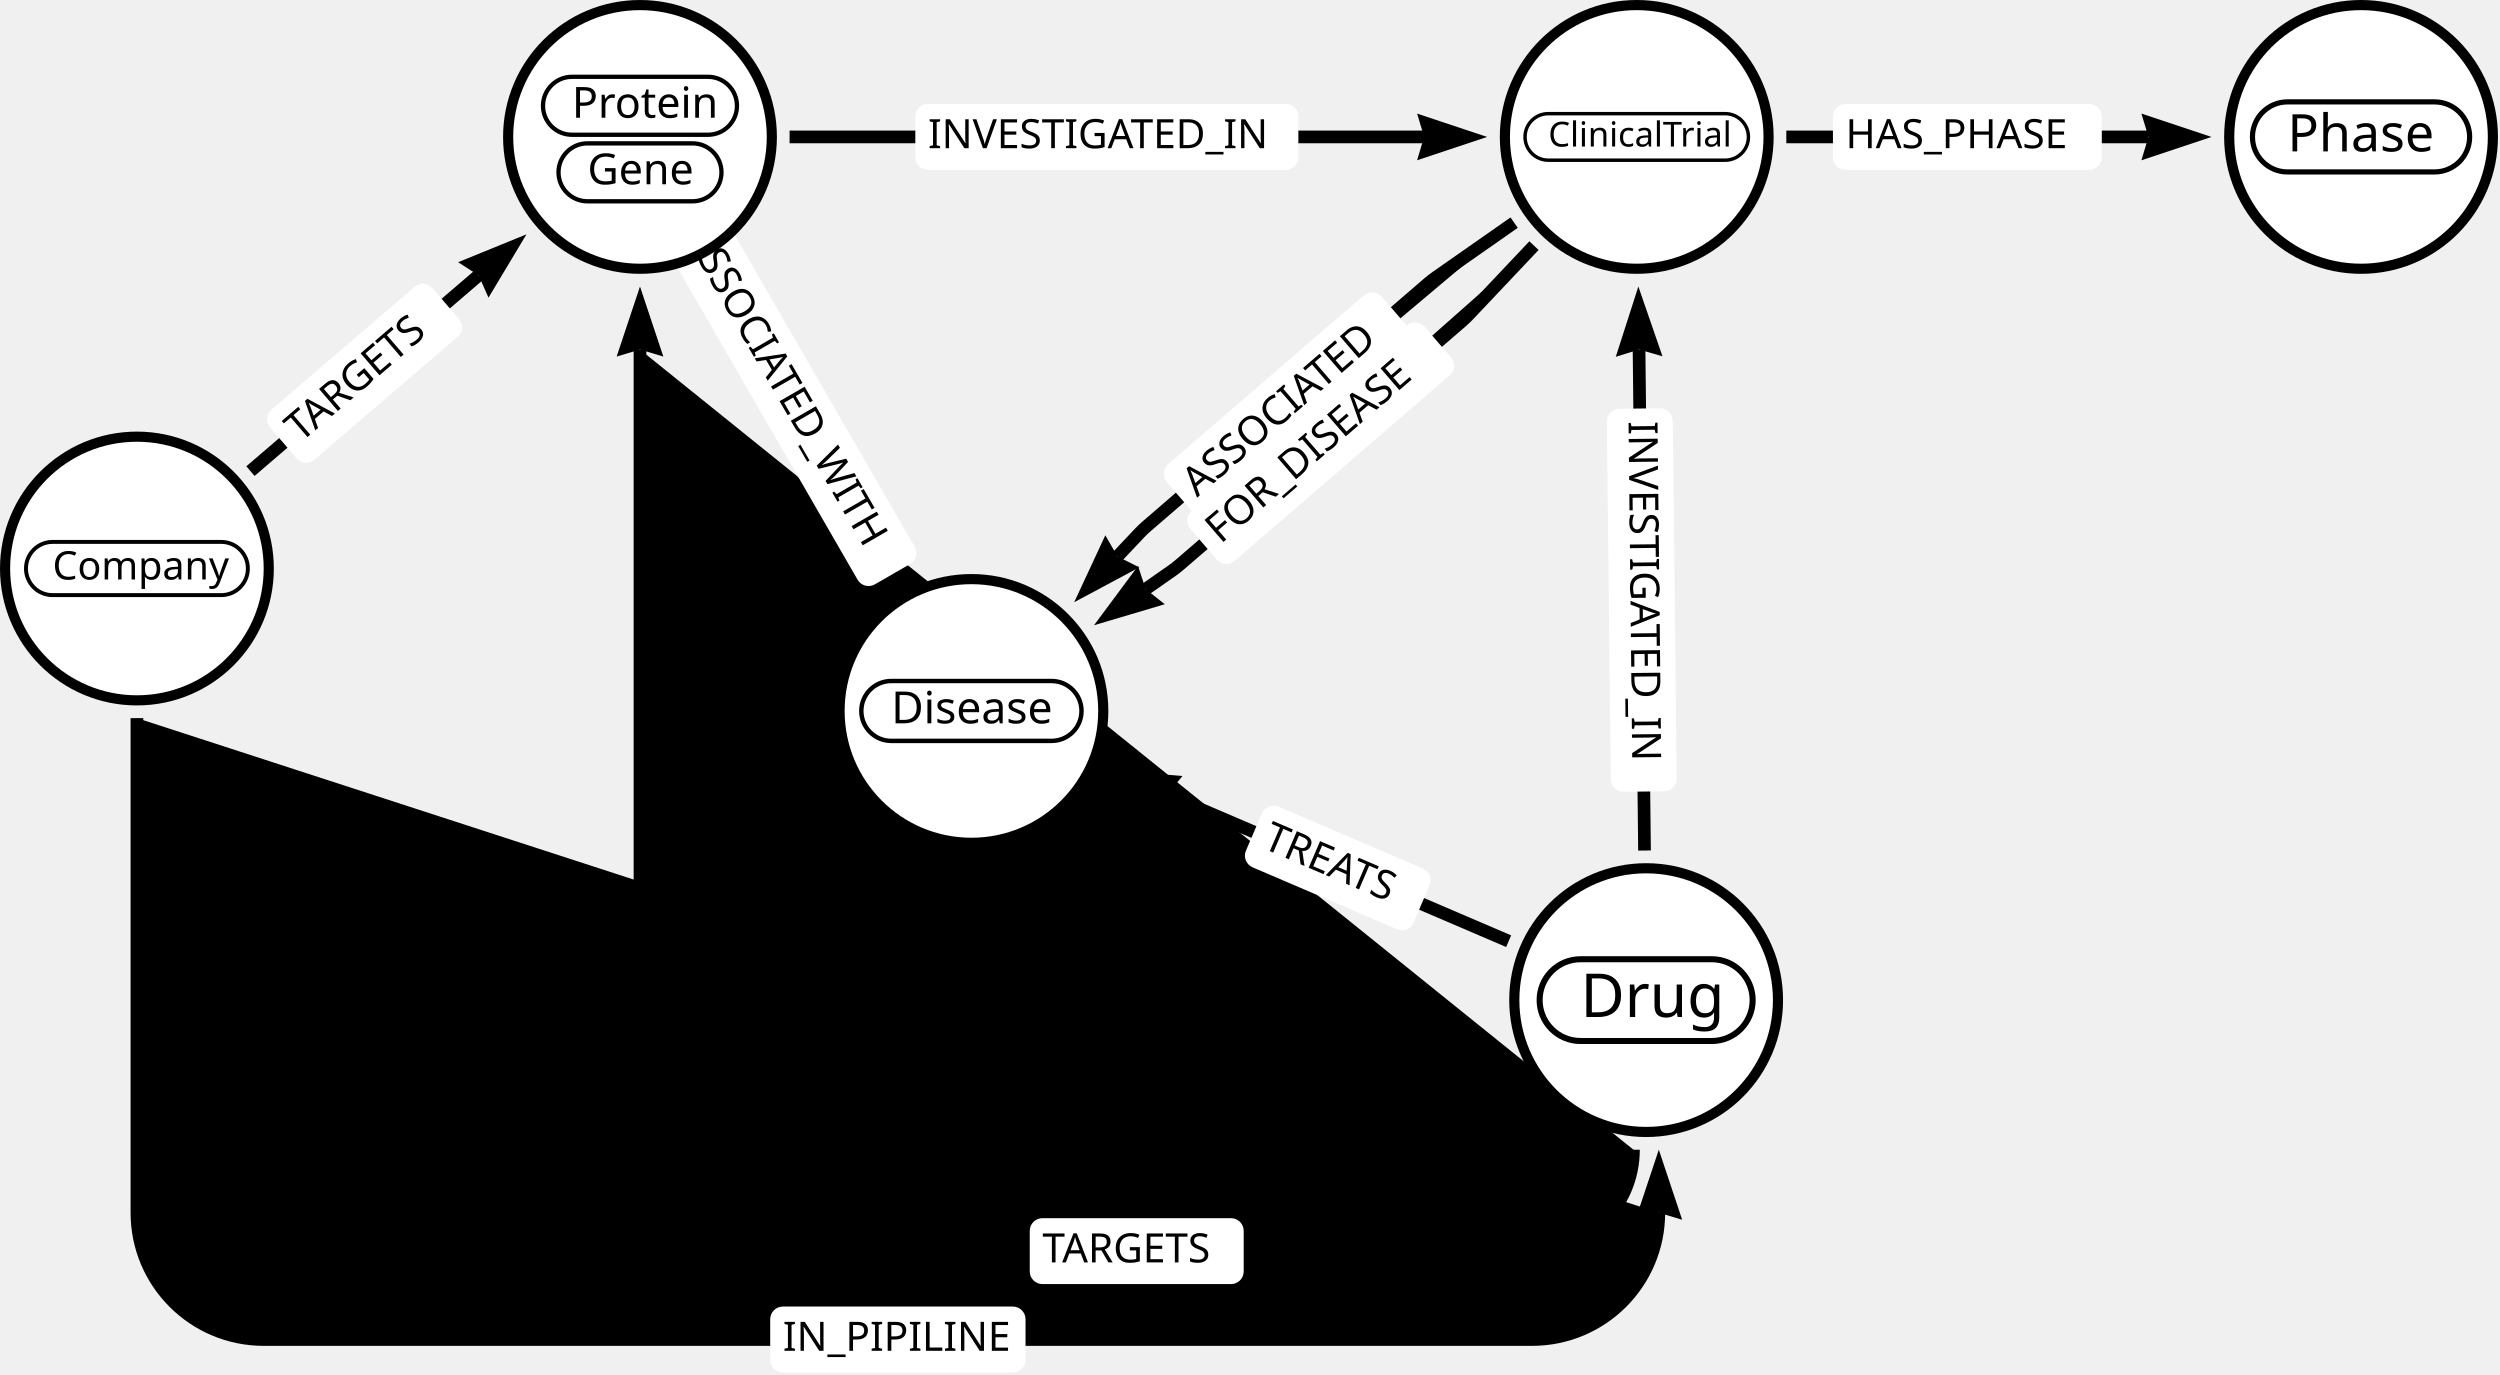
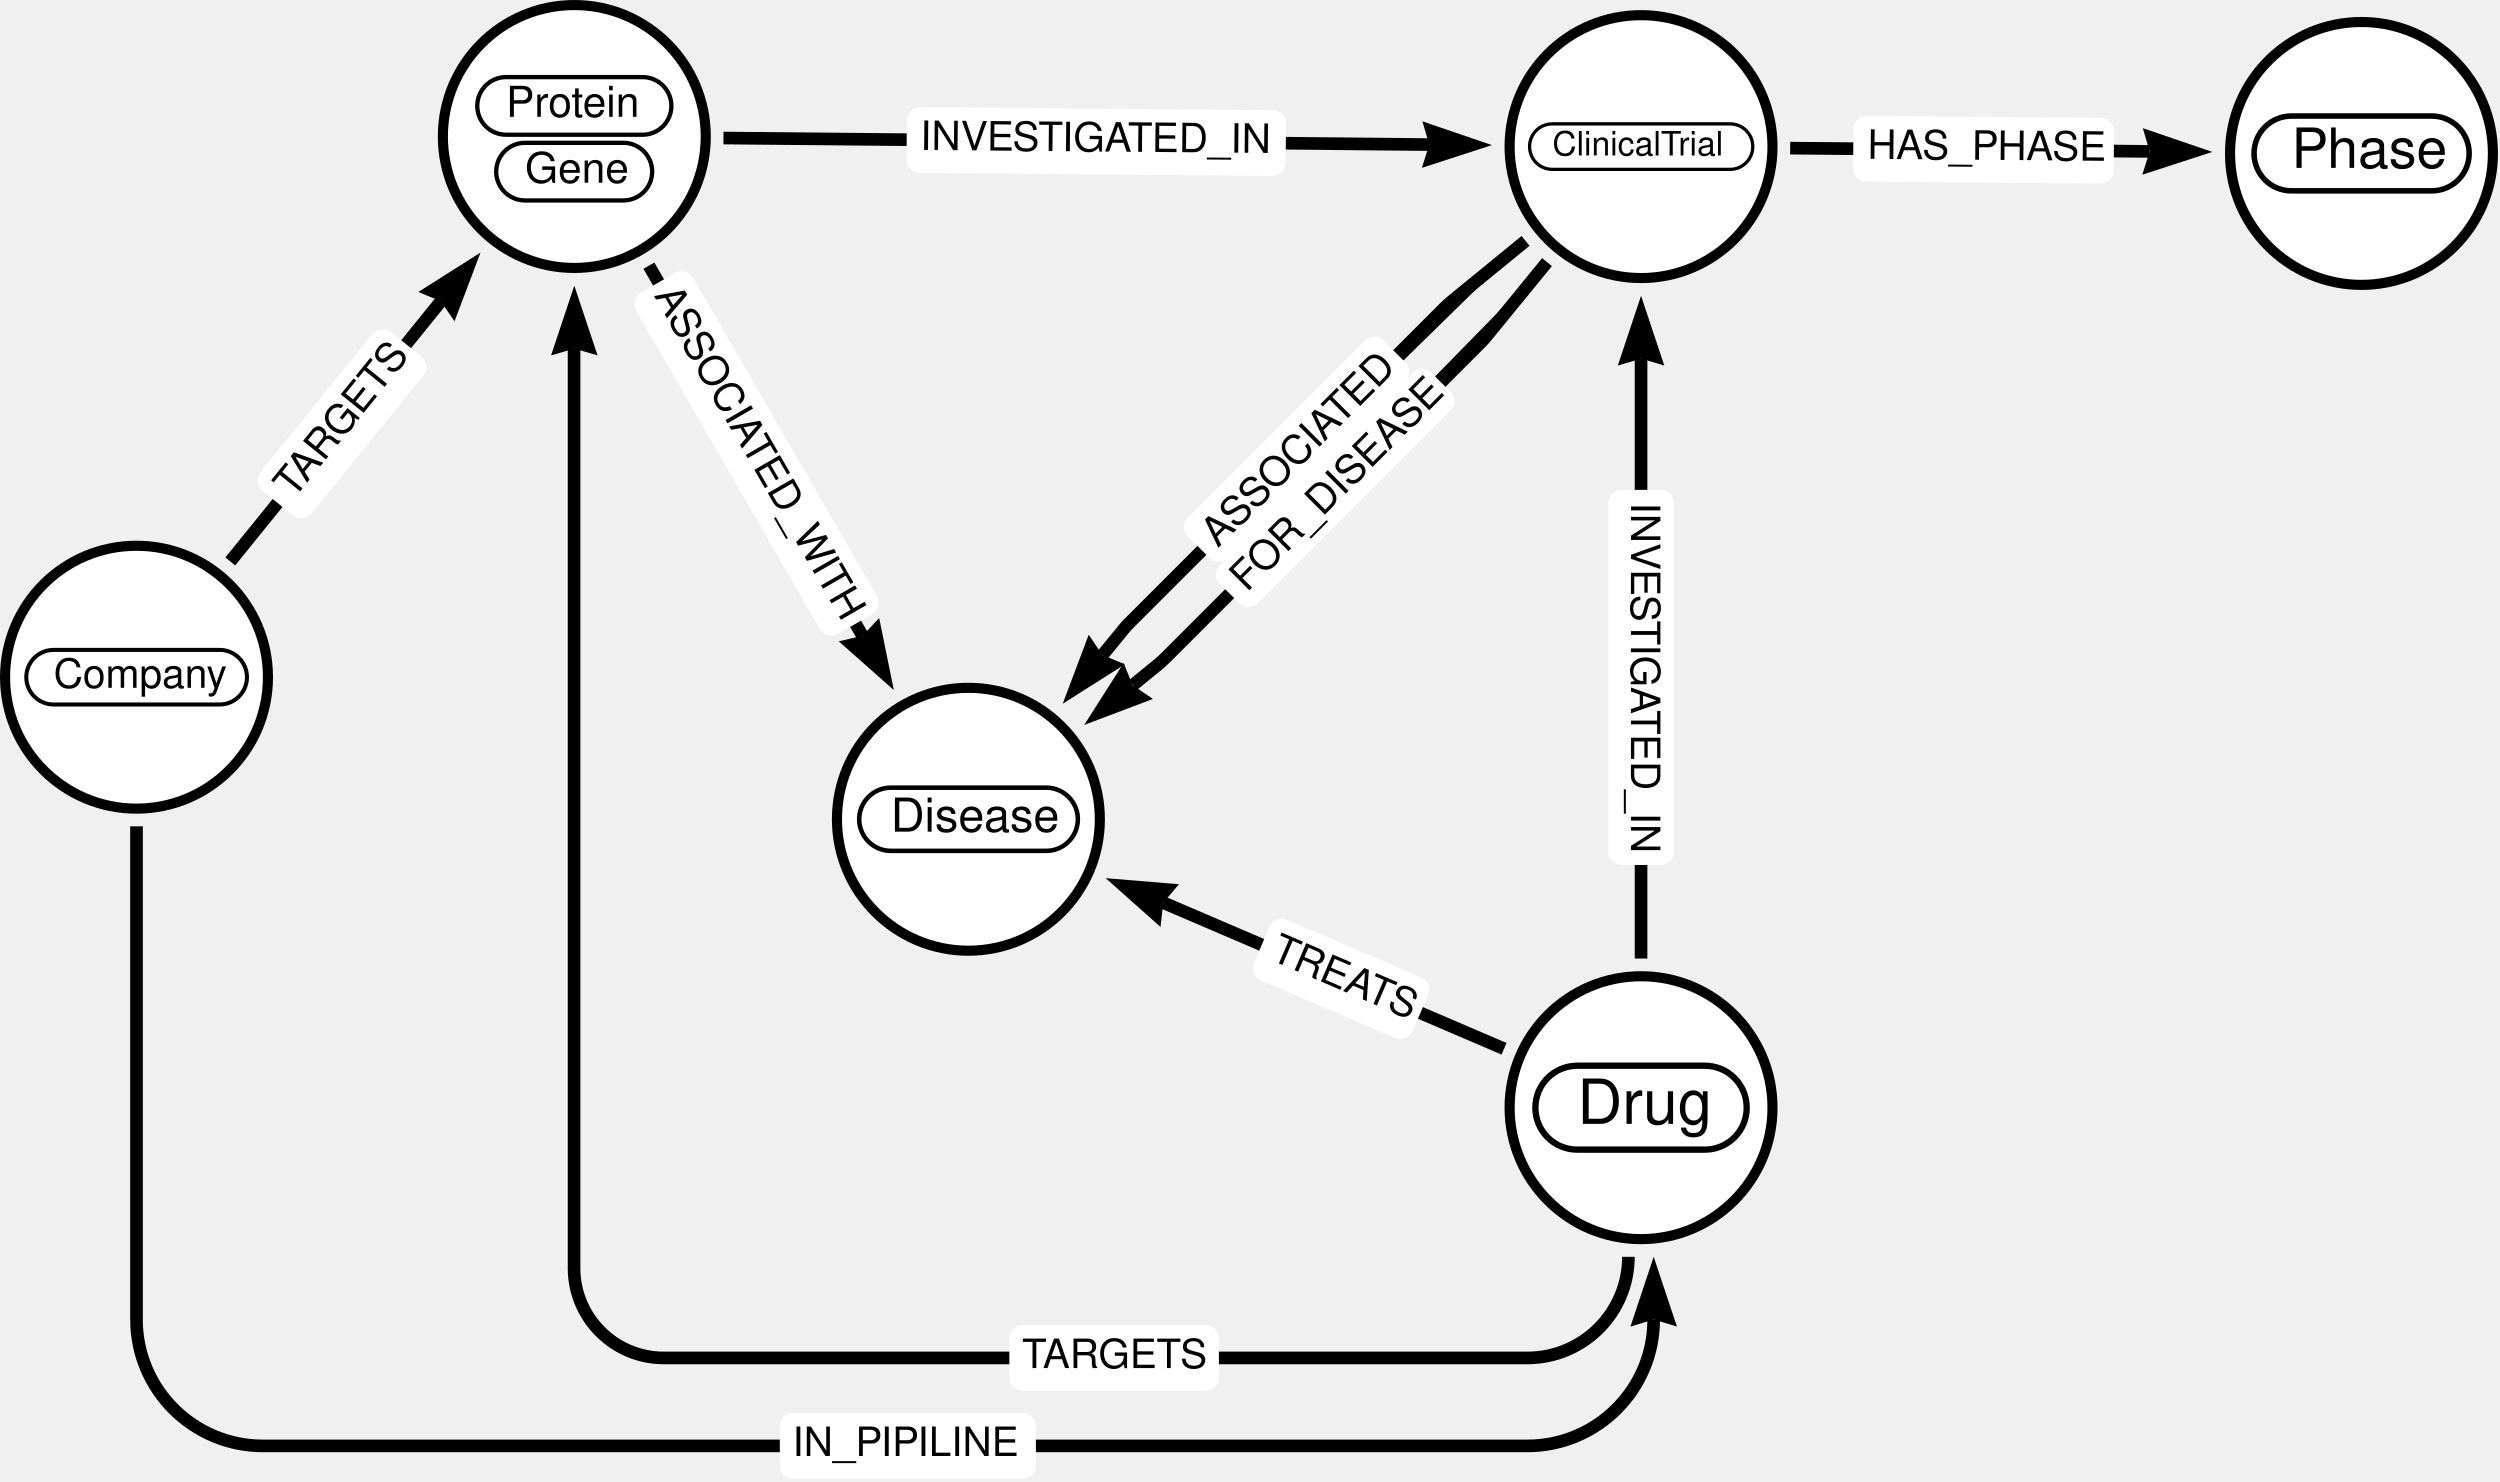
- <svg xmlns="http://www.w3.org/2000/svg" width="986" height="542" viewBox="0 0 986 542">
+ <svg xmlns="http://www.w3.org/2000/svg" id="Layer_1" version="1.1" viewBox="0 0 989 586">
  <defs>
-     <style type="text/css" />
+     <style>
+       .st0 {
+         stroke-miterlimit: 4;
+         stroke-width: 5px;
+       }
+ 
+       .st0, .st1, .st2, .st3, .st4, .st5, .st6, .st7, .st8, .st9, .st10, .st11, .st12, .st13 {
+         stroke: #000;
+       }
+ 
+       .st1 {
+         stroke-miterlimit: 1.8;
+         stroke-width: 1.8px;
+       }
+ 
+       .st1, .st14, .st8, .st9, .st10, .st11, .st12, .st13 {
+         fill: #fff;
+       }
+ 
+       .st2 {
+         fill: none;
+       }
+ 
+       .st2, .st3 {
+         stroke-width: 5px;
+       }
+ 
+       .st15 {
+         font-size: 13.3px;
+       }
+ 
+       .st15, .st16, .st17, .st18, .st19, .st20, .st21 {
+         font-family: Helvetica, Helvetica;
+         isolation: isolate;
+       }
+ 
+       .st16 {
+         font-size: 24.6px;
+       }
+ 
+       .st17 {
+         font-size: 18.5px;
+       }
+ 
+       .st4 {
+         stroke-miterlimit: 4;
+         stroke-width: 5px;
+       }
+ 
+       .st5 {
+         stroke-miterlimit: 4;
+         stroke-width: 5px;
+       }
+ 
+       .st18 {
+         font-size: 16.8px;
+       }
+ 
+       .st19 {
+         font-size: 16.1px;
+       }
+ 
+       .st6 {
+         stroke-miterlimit: 4;
+         stroke-width: 5px;
+       }
+ 
+       .st7 {
+         stroke-miterlimit: 4;
+         stroke-width: 5px;
+       }
+ 
+       .st8 {
+         stroke-width: 4px;
+       }
+ 
+       .st9 {
+         stroke-miterlimit: 1.3;
+         stroke-width: 1.3px;
+       }
+ 
+       .st20 {
+         font-size: 16px;
+       }
+ 
+       .st21 {
+         font-size: 21.9px;
+       }
+ 
+       .st10 {
+         stroke-miterlimit: 1.7;
+         stroke-width: 1.7px;
+       }
+ 
+       .st11 {
+         stroke-miterlimit: 2.2;
+         stroke-width: 2.2px;
+       }
+ 
+       .st12 {
+         stroke-miterlimit: 1.6;
+         stroke-width: 1.6px;
+       }
+ 
+       .st13 {
+         stroke-miterlimit: 2.5;
+         stroke-width: 2.5px;
+       }
+     </style>
  </defs>
-   <g transform="translate(31.57168 347.6723) scale(1)">
-     <g class="relationship">
-       <g stroke-width="5" stroke="#000000">
-         <path d="M 22.428 -64.449 L 22.428 130.636 A 50 50 0 0 0 72.428 180.636 L 322.547 180.636 L 572.666 180.636 A 50 50 0 0 0 622.666 130.636 L 622.666 130.636 L 622.666 130.636" />
-         <polygon points="-24.862,0 -27.625,9.208 0,0 -27.625,-9.208" fill="#000000" transform="translate(622.6662 130.6365) rotate(-90) translate(24.86215 0)" stroke="none" />
-       </g>
-       <g transform="translate(322.5473 180.6365) rotate(360) translate(0 -13)">
-         <g transform="translate(0 0)">
-           <g transform="translate(-50.35156 0)" fill="#ffffff" stroke="#000000" stroke-width="0">
-             <rect x="0" y="0" width="100.703" height="26" rx="5" ry="5" stroke="none" />
-             <text xml:space="preserve" x="5" y="17.457" stroke="none" text-anchor="left" font-family="sans-serif" font-size="16" font-weight="normal" fill="#000000">IN_PIPILINE</text>
-           </g>
-         </g>
-       </g>
-     </g>
-     <g class="relationship">
-       <g stroke-width="5" stroke="#000000">
-         <path d="M 612.666 105.774 L 612.666 105.774 A 40 40 0 0 1 572.666 145.774 L 416.754 145.774 L 260.841 145.774 A 40 40 0 0 0 220.841 105.774 L 220.841 -209.81 L 220.841 -209.81" />
-         <polygon points="-24.862,0 -27.625,9.208 0,0 -27.625,-9.208" fill="#000000" transform="translate(220.8409 -209.8102) rotate(-90) translate(24.86215 0)" stroke="none" />
-       </g>
-       <g transform="translate(416.7536 145.7743) rotate(-8.312093291854571e-15) translate(0 -13)">
-         <g transform="translate(0 0)">
-           <g transform="translate(-42.19141 0)" fill="#ffffff" stroke="#000000" stroke-width="0">
-             <rect x="0" y="0" width="84.383" height="26" rx="5" ry="5" stroke="none" />
-             <text xml:space="preserve" x="5" y="17.457" stroke="none" text-anchor="left" font-family="sans-serif" font-size="16" font-weight="normal" fill="#000000">TARGETS</text>
-           </g>
-         </g>
-       </g>
-     </g>
-     <g class="relationship">
-       <g transform="translate(22.42832 -123.449) rotate(-40.62715)" stroke-width="5" stroke="#000000">
-         <path d="M 59 0 L 177.564 0" />
-         <polygon points="-24.862,0 -27.625,9.208 0,0 -27.625,-9.208" fill="#000000" transform="translate(202.426 0) rotate(0)" stroke="none" />
-       </g>
-       <g transform="translate(112.1999 -200.4664) rotate(-40.62715) translate(0 -13)">
-         <g transform="translate(0 0)">
-           <g transform="translate(-42.19141 0)" fill="#ffffff" stroke="#000000" stroke-width="0">
-             <rect x="0" y="0" width="84.383" height="26" rx="5" ry="5" stroke="none" />
-             <text xml:space="preserve" x="5" y="17.457" stroke="none" text-anchor="left" font-family="sans-serif" font-size="16" font-weight="normal" fill="#000000">TARGETS</text>
-           </g>
-         </g>
-       </g>
-     </g>
-     <g class="relationship">
-       <g transform="translate(220.8409 -293.6723) rotate(0)" stroke-width="5" stroke="#000000">
-         <path d="M 59 0 L 309.252 0" />
-         <polygon points="-24.862,0 -27.625,9.208 0,0 -27.625,-9.208" fill="#000000" transform="translate(334.1139 0) rotate(0)" stroke="none" />
-       </g>
-       <g transform="translate(404.9668 -293.6723) rotate(0) translate(0 -13)">
-         <g transform="translate(0 0)">
-           <g transform="translate(-75.53516 0)" fill="#ffffff" stroke="#000000" stroke-width="0">
-             <rect x="0" y="0" width="151.07" height="26" rx="5" ry="5" stroke="none" />
-             <text xml:space="preserve" x="5" y="17.457" stroke="none" text-anchor="left" font-family="sans-serif" font-size="16" font-weight="normal" fill="#000000">INVESTIGATED_IN</text>
-           </g>
-         </g>
-       </g>
-     </g>
-     <g class="relationship">
-       <g transform="translate(617.6662 46.77433) rotate(-90.62457)" stroke-width="5" stroke="#000000">
-         <path d="M 59 0 L 256.605 0" />
-         <polygon points="-24.862,0 -27.625,9.208 0,0 -27.625,-9.208" fill="#000000" transform="translate(281.4669 0) rotate(0)" stroke="none" />
-       </g>
-       <g transform="translate(615.946 -111.0187) rotate(89.37543) translate(0 -13)">
-         <g transform="translate(0 0)">
-           <g transform="translate(-75.53516 0)" fill="#ffffff" stroke="#000000" stroke-width="0">
-             <rect x="0" y="0" width="151.07" height="26" rx="5" ry="5" stroke="none" />
-             <text xml:space="preserve" x="5" y="17.457" stroke="none" text-anchor="left" font-family="sans-serif" font-size="16" font-weight="normal" fill="#000000">INVESTIGATED_IN</text>
-           </g>
-         </g>
-       </g>
-     </g>
-     <g class="relationship">
-       <g transform="translate(613.9549 -293.6723) rotate(0)" stroke-width="5" stroke="#000000">
-         <path d="M 59 0 L 201.809 0" />
-         <polygon points="-24.862,0 -27.625,9.208 0,0 -27.625,-9.208" fill="#000000" transform="translate(226.6715 0) rotate(0)" stroke="none" />
-       </g>
-       <g transform="translate(744.3595 -293.6723) rotate(0) translate(0 -13)">
-         <g transform="translate(0 0)">
-           <g transform="translate(-53.01953 0)" fill="#ffffff" stroke="#000000" stroke-width="0">
-             <rect x="0" y="0" width="106.039" height="26" rx="5" ry="5" stroke="none" />
-             <text xml:space="preserve" x="5" y="17.457" stroke="none" text-anchor="left" font-family="sans-serif" font-size="16" font-weight="normal" fill="#000000">HAS_PHASE</text>
-           </g>
-         </g>
-       </g>
-     </g>
-     <g class="relationship">
-       <g transform="translate(220.8409 -293.6723) rotate(60)" stroke-width="5" stroke="#000000">
-         <path d="M 59 0 L 177.564 0" />
-         <polygon points="-24.862,0 -27.625,9.208 0,0 -27.625,-9.208" fill="#000000" transform="translate(202.426 0) rotate(0)" stroke="none" />
-       </g>
-       <g transform="translate(279.9819 -191.2372) rotate(60) translate(0 -13)">
-         <g transform="translate(0 0)">
-           <g transform="translate(-80.86328 0)" fill="#ffffff" stroke="#000000" stroke-width="0">
-             <rect x="0" y="0" width="161.727" height="26" rx="5" ry="5" stroke="none" />
-             <text xml:space="preserve" x="5" y="17.457" stroke="none" text-anchor="left" font-family="sans-serif" font-size="16" font-weight="normal" fill="#000000">ASSOCIATED_WITH</text>
-           </g>
-         </g>
-       </g>
-     </g>
-     <g class="relationship">
-       <g transform="translate(617.6662 46.77433) rotate(-156.802)" stroke-width="5" stroke="#000000">
-         <path d="M 59 0 L 205.658 0" />
-         <polygon points="-24.862,0 -27.625,9.208 0,0 -27.625,-9.208" fill="#000000" transform="translate(230.5203 0) rotate(0)" stroke="none" />
-       </g>
-       <g transform="translate(496.0361 -5.351489) rotate(23.19804) translate(0 -13)">
-         <g transform="translate(0 0)">
-           <g transform="translate(-35.96875 0)" fill="#ffffff" stroke="#000000" stroke-width="0">
-             <rect x="0" y="0" width="71.938" height="26" rx="5" ry="5" stroke="none" />
-             <text xml:space="preserve" x="5" y="17.457" stroke="none" text-anchor="left" font-family="sans-serif" font-size="16" font-weight="normal" fill="#000000">TREATS</text>
-           </g>
-         </g>
-       </g>
-     </g>
-     <g class="relationship">
-       <g transform="translate(613.9549 -293.6723) rotate(139.2121)" stroke-width="5" stroke="#000000">
-         <path d="M 58.695 -5.99 L 95.969 -9.793 A 40 40 0 0 1 100.03 -10 L 173.286 -10 L 246.542 -10 A 40 40 0 0 1 250.603 -9.793 L 263.143 -8.514 L 263.143 -8.514" />
-         <polygon points="-24.862,0 -27.625,9.208 0,0 -27.625,-9.208" fill="#000000" transform="translate(346.5717 0) rotate(5.826689) translate(-59 0)" stroke="none" />
-       </g>
-       <g transform="translate(489.287 -172.9002) rotate(319.2121) translate(0 -13)">
-         <g transform="translate(0 0)">
-           <g transform="translate(-61.01562 0)" fill="#ffffff" stroke="#000000" stroke-width="0">
-             <rect x="0" y="0" width="122.031" height="26" rx="5" ry="5" stroke="none" />
-             <text xml:space="preserve" x="5" y="17.457" stroke="none" text-anchor="left" font-family="sans-serif" font-size="16" font-weight="normal" fill="#000000">FOR_DISEASE</text>
-           </g>
-         </g>
-       </g>
-     </g>
-     <g class="relationship">
-       <g transform="translate(613.9549 -293.6723) rotate(139.2121)" stroke-width="5" stroke="#000000">
-         <path d="M 58.695 5.99 L 95.969 9.793 A 40 40 0 0 0 100.03 10 L 173.286 10 L 246.542 10 A 40 40 0 0 0 250.603 9.793 L 263.143 8.514 L 263.143 8.514" />
-         <polygon points="-24.862,0 -27.625,9.208 0,0 -27.625,-9.208" fill="#000000" transform="translate(346.5717 0) rotate(-5.826689) translate(-59 0)" stroke="none" />
-       </g>
-       <g transform="translate(476.2218 -188.0429) rotate(319.2121) translate(0 -13)">
-         <g transform="translate(0 0)">
-           <g transform="translate(-55.97656 0)" fill="#ffffff" stroke="#000000" stroke-width="0">
-             <rect x="0" y="0" width="111.953" height="26" rx="5" ry="5" stroke="none" />
-             <text xml:space="preserve" x="5" y="17.457" stroke="none" text-anchor="left" font-family="sans-serif" font-size="16" font-weight="normal" fill="#000000">ASSOCIATED</text>
-           </g>
-         </g>
-       </g>
-     </g>
-     <g class="node">
-       <g fill="#ffffff" stroke="#000000" stroke-width="4">
-         <circle cx="22.428" cy="-123.449" r="52" />
-       </g>
-       <g transform="translate(22.42832 -123.449)">
-         <g transform="scale(0.3886423) translate(0 -27)">
-           <g transform="translate(0 0)">
-             <g transform="translate(-112.5957 0)">
-               <g fill="#ffffff" stroke="#000000" stroke-width="4">
-                 <rect x="0" y="0" width="225.191" height="54" rx="27" ry="27" />
-                 <text xml:space="preserve" x="27" y="38.143" stroke="none" font-family="sans-serif" font-size="40" font-weight="normal" fill="#000000">Company</text>
-               </g>
-             </g>
-           </g>
-         </g>
-       </g>
-     </g>
-     <g class="node">
-       <g fill="#ffffff" stroke="#000000" stroke-width="4">
-         <circle cx="617.666" cy="46.774" r="52" />
-       </g>
-       <g transform="translate(617.6662 46.77433)">
-         <g transform="scale(0.5971896) translate(0 -27)">
-           <g transform="translate(0 0)">
-             <g transform="translate(-70.34961 0)">
-               <g fill="#ffffff" stroke="#000000" stroke-width="4">
-                 <rect x="0" y="0" width="140.699" height="54" rx="27" ry="27" />
-                 <text xml:space="preserve" x="27" y="38.143" stroke="none" font-family="sans-serif" font-size="40" font-weight="normal" fill="#000000">Drug</text>
-               </g>
-             </g>
-           </g>
-         </g>
-       </g>
-     </g>
-     <g class="node">
-       <g fill="#ffffff" stroke="#000000" stroke-width="4">
-         <circle cx="220.841" cy="-293.672" r="52" />
-       </g>
-       <g transform="translate(220.8409 -293.6723)">
-         <g transform="scale(0.423276) translate(0 -56)">
-           <g transform="translate(0 0)">
-             <g transform="translate(-90.36914 0)">
-               <g fill="#ffffff" stroke="#000000" stroke-width="4">
-                 <rect x="0" y="0" width="180.738" height="54" rx="27" ry="27" />
-                 <text xml:space="preserve" x="27" y="38.143" stroke="none" font-family="sans-serif" font-size="40" font-weight="normal" fill="#000000">Protein</text>
-               </g>
-             </g>
-             <g transform="translate(-75.92578 62)">
-               <g fill="#ffffff" stroke="#000000" stroke-width="4">
-                 <rect x="0" y="0" width="151.852" height="54" rx="27" ry="27" />
-                 <text xml:space="preserve" x="27" y="38.143" stroke="none" font-family="sans-serif" font-size="40" font-weight="normal" fill="#000000">Gene</text>
-               </g>
-             </g>
-           </g>
-         </g>
-       </g>
-     </g>
-     <g class="node">
-       <g fill="#ffffff" stroke="#000000" stroke-width="4">
-         <circle cx="613.955" cy="-293.672" r="52" />
-       </g>
-       <g transform="translate(613.9549 -293.6723)">
-         <g transform="scale(0.3398806) translate(0 -27)">
-           <g transform="translate(0 0)">
-             <g transform="translate(-129.6172 0)">
-               <g fill="#ffffff" stroke="#000000" stroke-width="4">
-                 <rect x="0" y="0" width="259.234" height="54" rx="27" ry="27" />
-                 <text xml:space="preserve" x="27" y="38.143" stroke="none" font-family="sans-serif" font-size="40" font-weight="normal" fill="#000000">ClinicalTrial</text>
-               </g>
-             </g>
-           </g>
-         </g>
-       </g>
-     </g>
-     <g class="node">
-       <g fill="#ffffff" stroke="#000000" stroke-width="4">
-         <circle cx="899.626" cy="-293.672" r="52" />
-       </g>
-       <g transform="translate(899.6263 -293.6723)">
-         <g transform="scale(0.5116216) translate(0 -27)">
-           <g transform="translate(0 0)">
-             <g transform="translate(-83.70898 0)">
-               <g fill="#ffffff" stroke="#000000" stroke-width="4">
-                 <rect x="0" y="0" width="167.418" height="54" rx="27" ry="27" />
-                 <text xml:space="preserve" x="27" y="38.143" stroke="none" font-family="sans-serif" font-size="40" font-weight="normal" fill="#000000">Phase</text>
-               </g>
-             </g>
-           </g>
-         </g>
-       </g>
-     </g>
-     <g class="node">
-       <g fill="#ffffff" stroke="#000000" stroke-width="4">
-         <circle cx="351.554" cy="-67.271" r="52" />
-       </g>
-       <g transform="translate(351.5539 -67.27077)">
-         <g transform="scale(0.4374766) translate(0 -27)">
-           <g transform="translate(0 0)">
-             <g transform="translate(-99.25586 0)">
-               <g fill="#ffffff" stroke="#000000" stroke-width="4">
-                 <rect x="0" y="0" width="198.512" height="54" rx="27" ry="27" />
-                 <text xml:space="preserve" x="27" y="38.143" stroke="none" font-family="sans-serif" font-size="40" font-weight="normal" fill="#000000">Disease</text>
-               </g>
-             </g>
-           </g>
-         </g>
-       </g>
-     </g>
-   </g>
+   <path class="st2" d="M54,326.9v195.1c0,27.6,22.4,50,50,50h500.2c27.6,0,50-22.4,50-50h0" />
+   <polygon points="654.2 522 663.4 524.8 654.2 497.2 645 524.8 654.2 522" />
+   <rect class="st14" x="308.5" y="559" width="101.3" height="26" rx="5.3" ry="5.3" />
+   <text class="st20" transform="translate(313.5 576)">
+     <tspan x="0" y="0">IN_PIPILINE</tspan>
+   </text>
+   <path class="st2" d="M644.2,497.2h0c0,22.1-17.9,40-40,40h-341.6c-19.6,0-35.5-15.9-35.5-35.5V137.9h0" />
+   <polygon points="227.2 137.9 236.4 140.6 227.2 113 218 140.6 227.2 137.9" />
+   <rect class="st14" x="399.3" y="524.2" width="82.9" height="26" rx="5.3" ry="5.3" />
+   <text class="st20" transform="translate(404.3 541.2)">
+     <tspan x="0" y="0">TARGETS</tspan>
+   </text>
+   <path class="st5" d="M91.1,222.1l83.3-102.9" />
+   <polygon points="174.4 119.2 179.8 127.1 190.1 99.9 165.5 115.5 174.4 119.2" />
+   <rect class="st14" x="94.9" y="154.6" width="80.8" height="26" rx="5.3" ry="5.3" transform="translate(-80.1 167.3) rotate(-51)" />
+   <text class="st20" transform="translate(116.1 197.6) rotate(-51)">
+     <tspan x="0" y="0">TARGETS</tspan>
+   </text>
+   <path class="st7" d="M286.2,54.6l279.2,2.6" />
+   <polygon points="565.4 57.2 562.5 66.4 590.2 57.4 562.7 48 565.4 57.2" />
+   <rect class="st14" x="421" y="-19.1" width="26" height="150" rx="5.3" ry="5.3" transform="translate(374 489.5) rotate(-89.5)" />
+   <text class="st20" transform="translate(364 59.3) rotate(.5)">
+     <tspan x="0" y="0">INVESTIGATED_IN</tspan>
+   </text>
+   <path class="st3" d="M649.2,379.2v-237.3" />
+   <polygon points="649.2 141.9 658.4 144.6 649.2 117 640 144.6 649.2 141.9" />
+   <rect class="st14" x="636.2" y="193.8" width="26" height="148.4" rx="5.3" ry="5.3" />
+   <text class="st20" transform="translate(645.2 198.8) rotate(90)">
+     <tspan x="0" y="0">INVESTIGATED_IN</tspan>
+   </text>
+   <path class="st7" d="M708.2,58.6l142.1,1.3" />
+   <polygon points="850.4 59.9 847.5 69.1 875.2 60.1 847.7 50.7 850.4 59.9" />
+   <rect class="st14" x="772.3" y="7.7" width="26" height="103.1" rx="5.3" ry="5.3" transform="translate(718.6 844) rotate(-89.5)" />
+   <text class="st20" transform="translate(738.7 62.8) rotate(.5)">
+     <tspan x="0" y="0">HAS_PHASE</tspan>
+   </text>
+   <path class="st0" d="M256.7,105.1l84.5,146.4" />
+   <polygon points="341.2 251.5 331.8 253.7 353.6 273 347.8 244.5 341.2 251.5" />
+   <rect class="st14" x="286.3" y="101.4" width="26" height="155.9" rx="5.3" ry="5.3" transform="translate(-49.6 173.7) rotate(-30)" />
+   <text class="st20" transform="translate(258.6 116.9) rotate(60)">
+     <tspan x="0" y="0">ASSOCIATED_WITH</tspan>
+   </text>
+   <path class="st6" d="M595,414.9l-134.8-57.8" />
+   <polygon points="460.2 357.1 466.4 349.8 437.4 347.4 459.1 366.7 460.2 357.1" />
+   <rect class="st14" x="517.5" y="353.1" width="26" height="68.3" rx="5.3" ry="5.3" transform="translate(-34.4 722.3) rotate(-66.8)" />
+   <text class="st20" transform="translate(502.1 379.5) rotate(23.2)">
+     <tspan x="0" y="0">TREATS</tspan>
+   </text>
+   <path class="st4" d="M612,103.7l-23.7,29c-.9,1.1-1.8,2.1-2.7,3l-62.3,62.3-62.3,62.3c-1,1-2,1.9-3,2.7l-9.8,8h0" />
+   <polygon points="448.1 271.1 444.5 262.3 428.9 286.8 456.1 276.5 448.1 271.1" />
+   <rect class="st14" x="469.1" y="182.5" width="118.2" height="21.1" rx="4.9" ry="4.9" transform="translate(18.2 430) rotate(-45)" />
+   <text class="st20" transform="translate(493.2 234.5) rotate(-45)">
+     <tspan x="0" y="0">FOR_DISEASE</tspan>
+   </text>
+   <path class="st4" d="M603.5,95.3l-29,23.7c-1.1.9-2.1,1.8-3,2.7l-62.3,62.3-62.3,62.3c-1,1-1.9,2-2.7,3l-8,9.8h0" />
+   <polygon points="436.1 259.1 430.7 251.1 420.4 278.4 445 262.8 436.1 259.1" />
+   <rect class="st14" x="458.1" y="166.5" width="109.5" height="22.4" rx="5" ry="5" transform="translate(24.6 414.7) rotate(-45)" />
+   <text class="st20" transform="translate(481.8 216.9) rotate(-45)">
+     <tspan x="0" y="0">ASSOCIATED</tspan>
+   </text>
+   <circle class="st8" cx="54" cy="267.9" r="52" />
+   <path class="st12" d="M21.2,257.1h65.7c6,0,10.8,4.9,10.8,10.8h0c0,6-4.9,10.8-10.8,10.8H21.2c-6,0-10.8-4.9-10.8-10.8h0c0-6,4.9-10.8,10.8-10.8Z" />
+   <text class="st19" transform="translate(21.2 272.1)">
+     <tspan x="0" y="0">Company</tspan>
+   </text>
+   <circle class="st8" cx="649.2" cy="438.2" r="52" />
+   <path class="st13" d="M624,421.6h50.4c9.2,0,16.6,7.4,16.6,16.6h0c0,9.2-7.4,16.6-16.6,16.6h-50.4c-9.2,0-16.6-7.4-16.6-16.6h0c0-9.2,7.4-16.6,16.6-16.6Z" />
+   <text class="st16" transform="translate(624 444.6)">
+     <tspan x="0" y="0">Drug</tspan>
+   </text>
+   <circle class="st8" cx="227.2" cy="54" r="52" />
+   <path class="st10" d="M200.2,30.5h54c6.3,0,11.4,5.1,11.4,11.4h0c0,6.3-5.1,11.4-11.4,11.4h-54c-6.3,0-11.4-5.1-11.4-11.4h0c0-6.3,5.1-11.4,11.4-11.4Z" />
+   <text class="st18" transform="translate(200.2 46.2)">
+     <tspan x="0" y="0">Protein</tspan>
+   </text>
+   <path class="st10" d="M207.7,56.5h38.9c6.3,0,11.4,5.1,11.4,11.4h0c0,6.3-5.1,11.4-11.4,11.4h-38.9c-6.3,0-11.4-5.1-11.4-11.4h0c0-6.3,5.1-11.4,11.4-11.4Z" />
+   <text class="st18" transform="translate(207.7 72.3)">
+     <tspan x="0" y="0">Gene</tspan>
+   </text>
+   <circle class="st8" cx="649.2" cy="58" r="52" />
+   <path class="st9" d="M614.1,49h70.3c5,0,9,4,9,9h0c0,5-4,9-9,9h-70.3c-5,0-9-4-9-9h0c0-5,4-9,9-9Z" />
+   <text class="st15" transform="translate(614.1 61.5)">
+     <tspan x="0" y="0">ClinicalTrial</tspan>
+   </text>
+   <circle class="st8" cx="934.2" cy="60.7" r="52" />
+   <path class="st11" d="M906.5,45.9h55.5c8.2,0,14.8,6.6,14.8,14.8h0c0,8.2-6.6,14.8-14.8,14.8h-55.5c-8.2,0-14.8-6.6-14.8-14.8h0c0-8.2,6.6-14.8,14.8-14.8Z" />
+   <text class="st21" transform="translate(906.5 66.4)">
+     <tspan x="0" y="0">Phase</tspan>
+   </text>
+   <circle class="st8" cx="383.1" cy="324.1" r="52" />
+   <path class="st1" d="M352.4,311.6h61.5c6.9,0,12.5,5.6,12.5,12.5h0c0,6.9-5.6,12.5-12.5,12.5h-61.5c-6.9,0-12.5-5.6-12.5-12.5h0c0-6.9,5.6-12.5,12.5-12.5Z" />
+   <text class="st17" transform="translate(352.4 329)">
+     <tspan x="0" y="0">Disease</tspan>
+   </text>
</svg>
